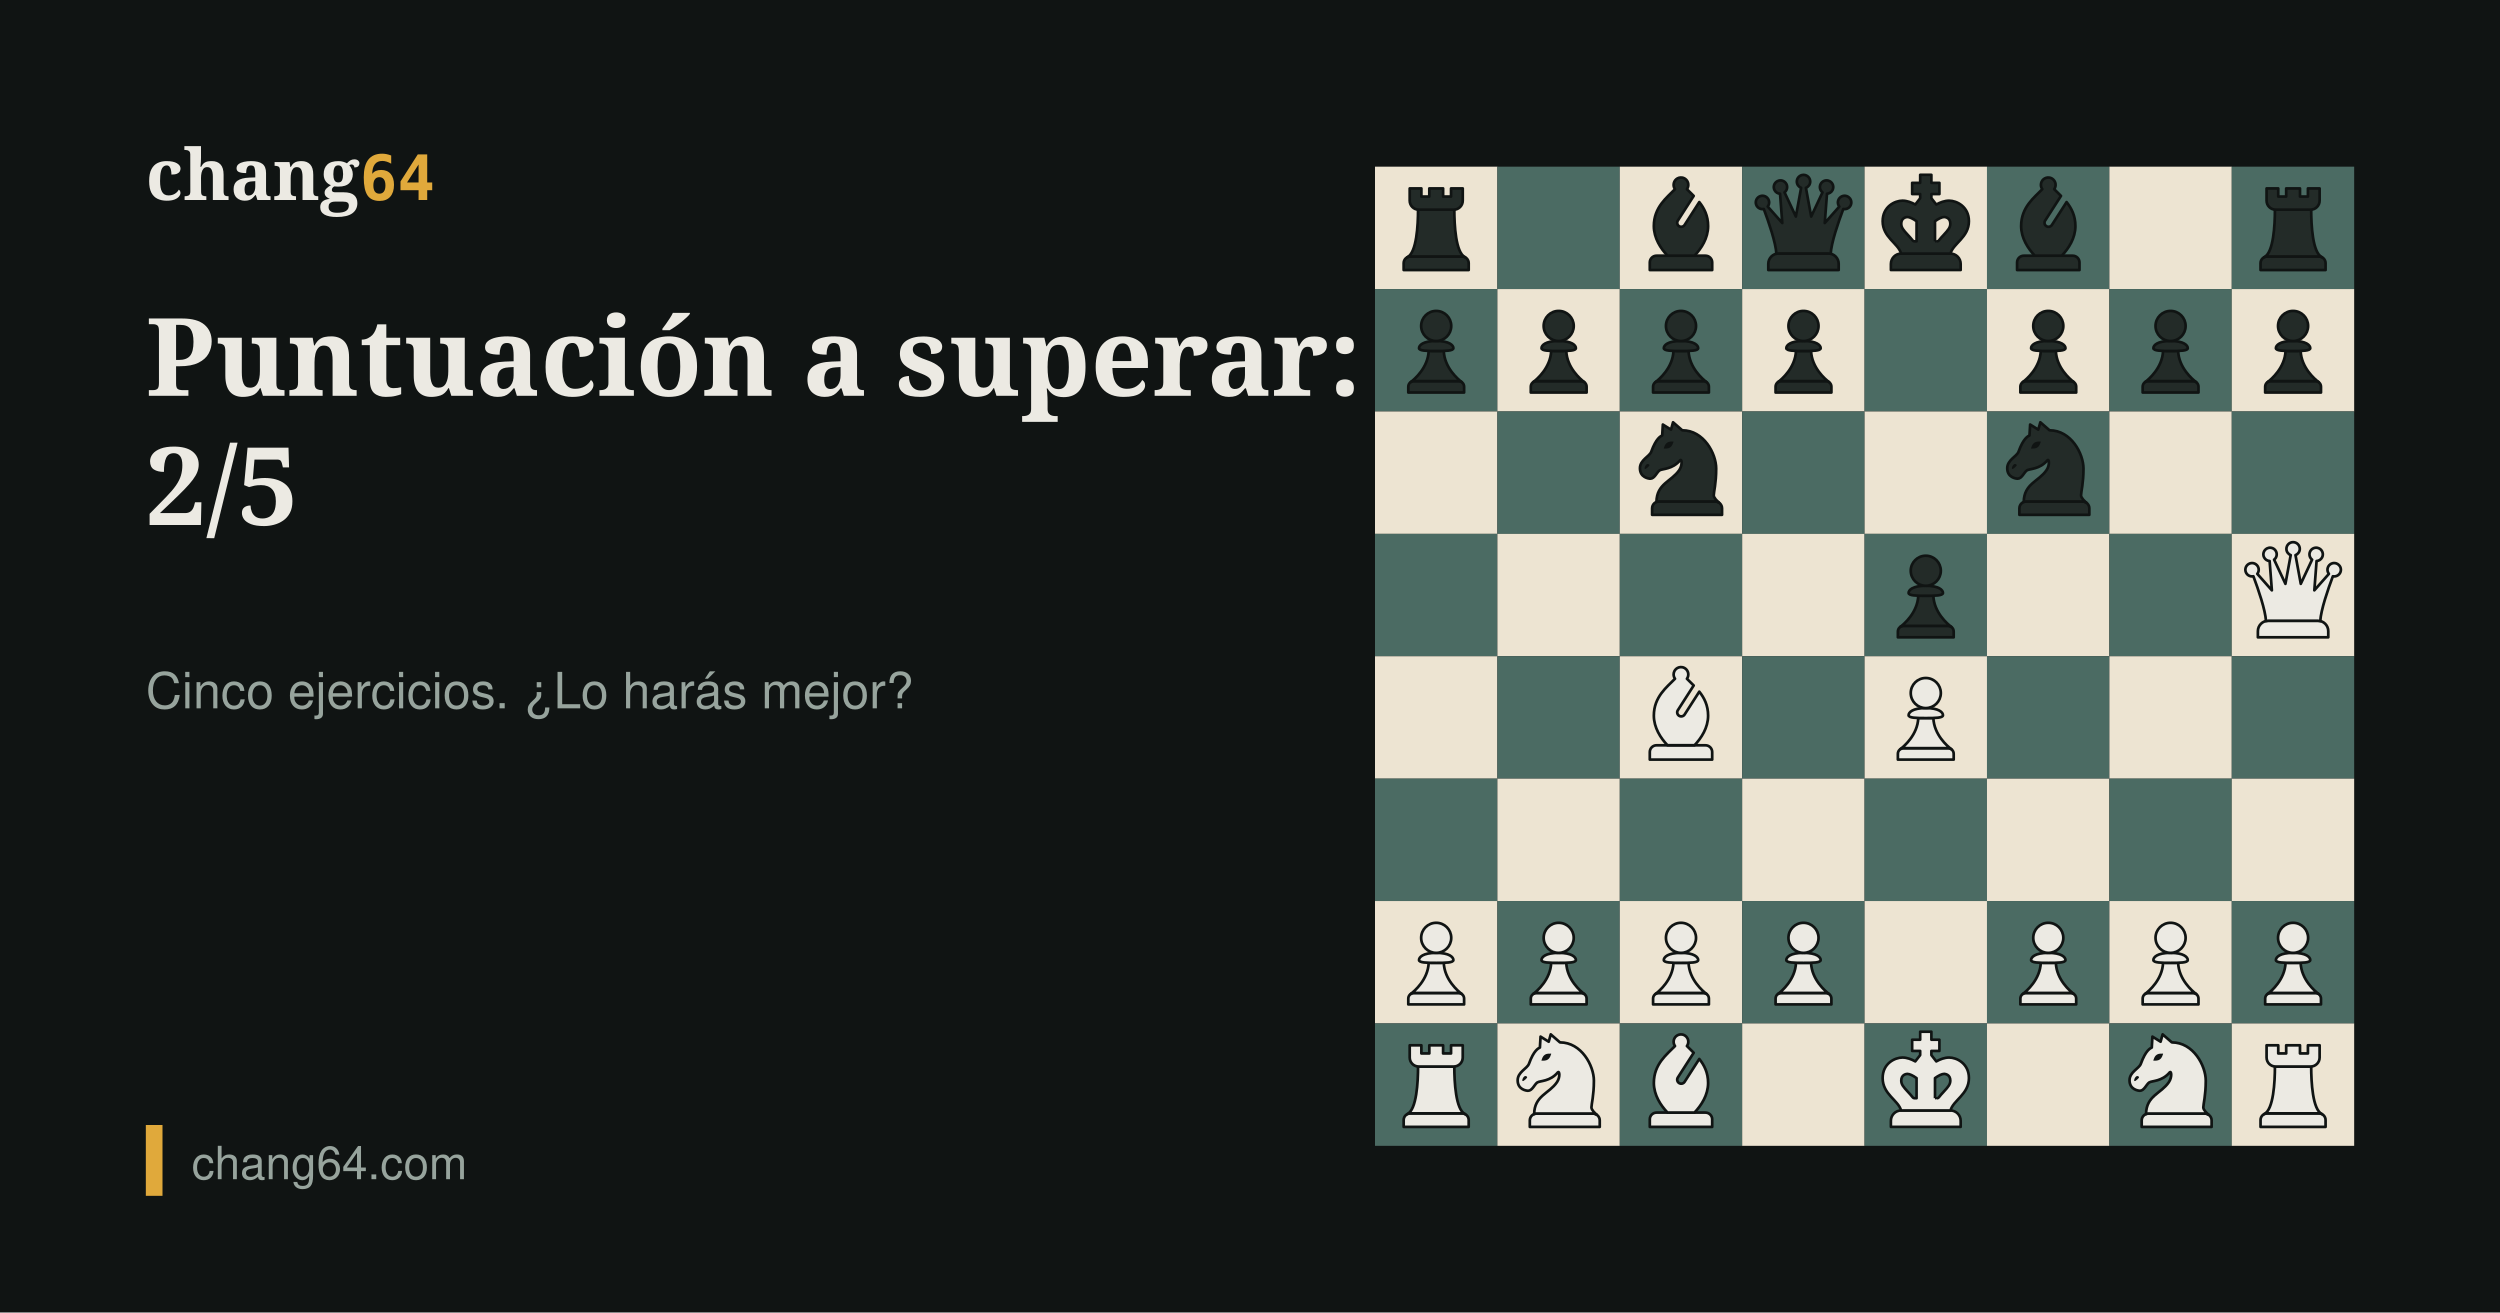
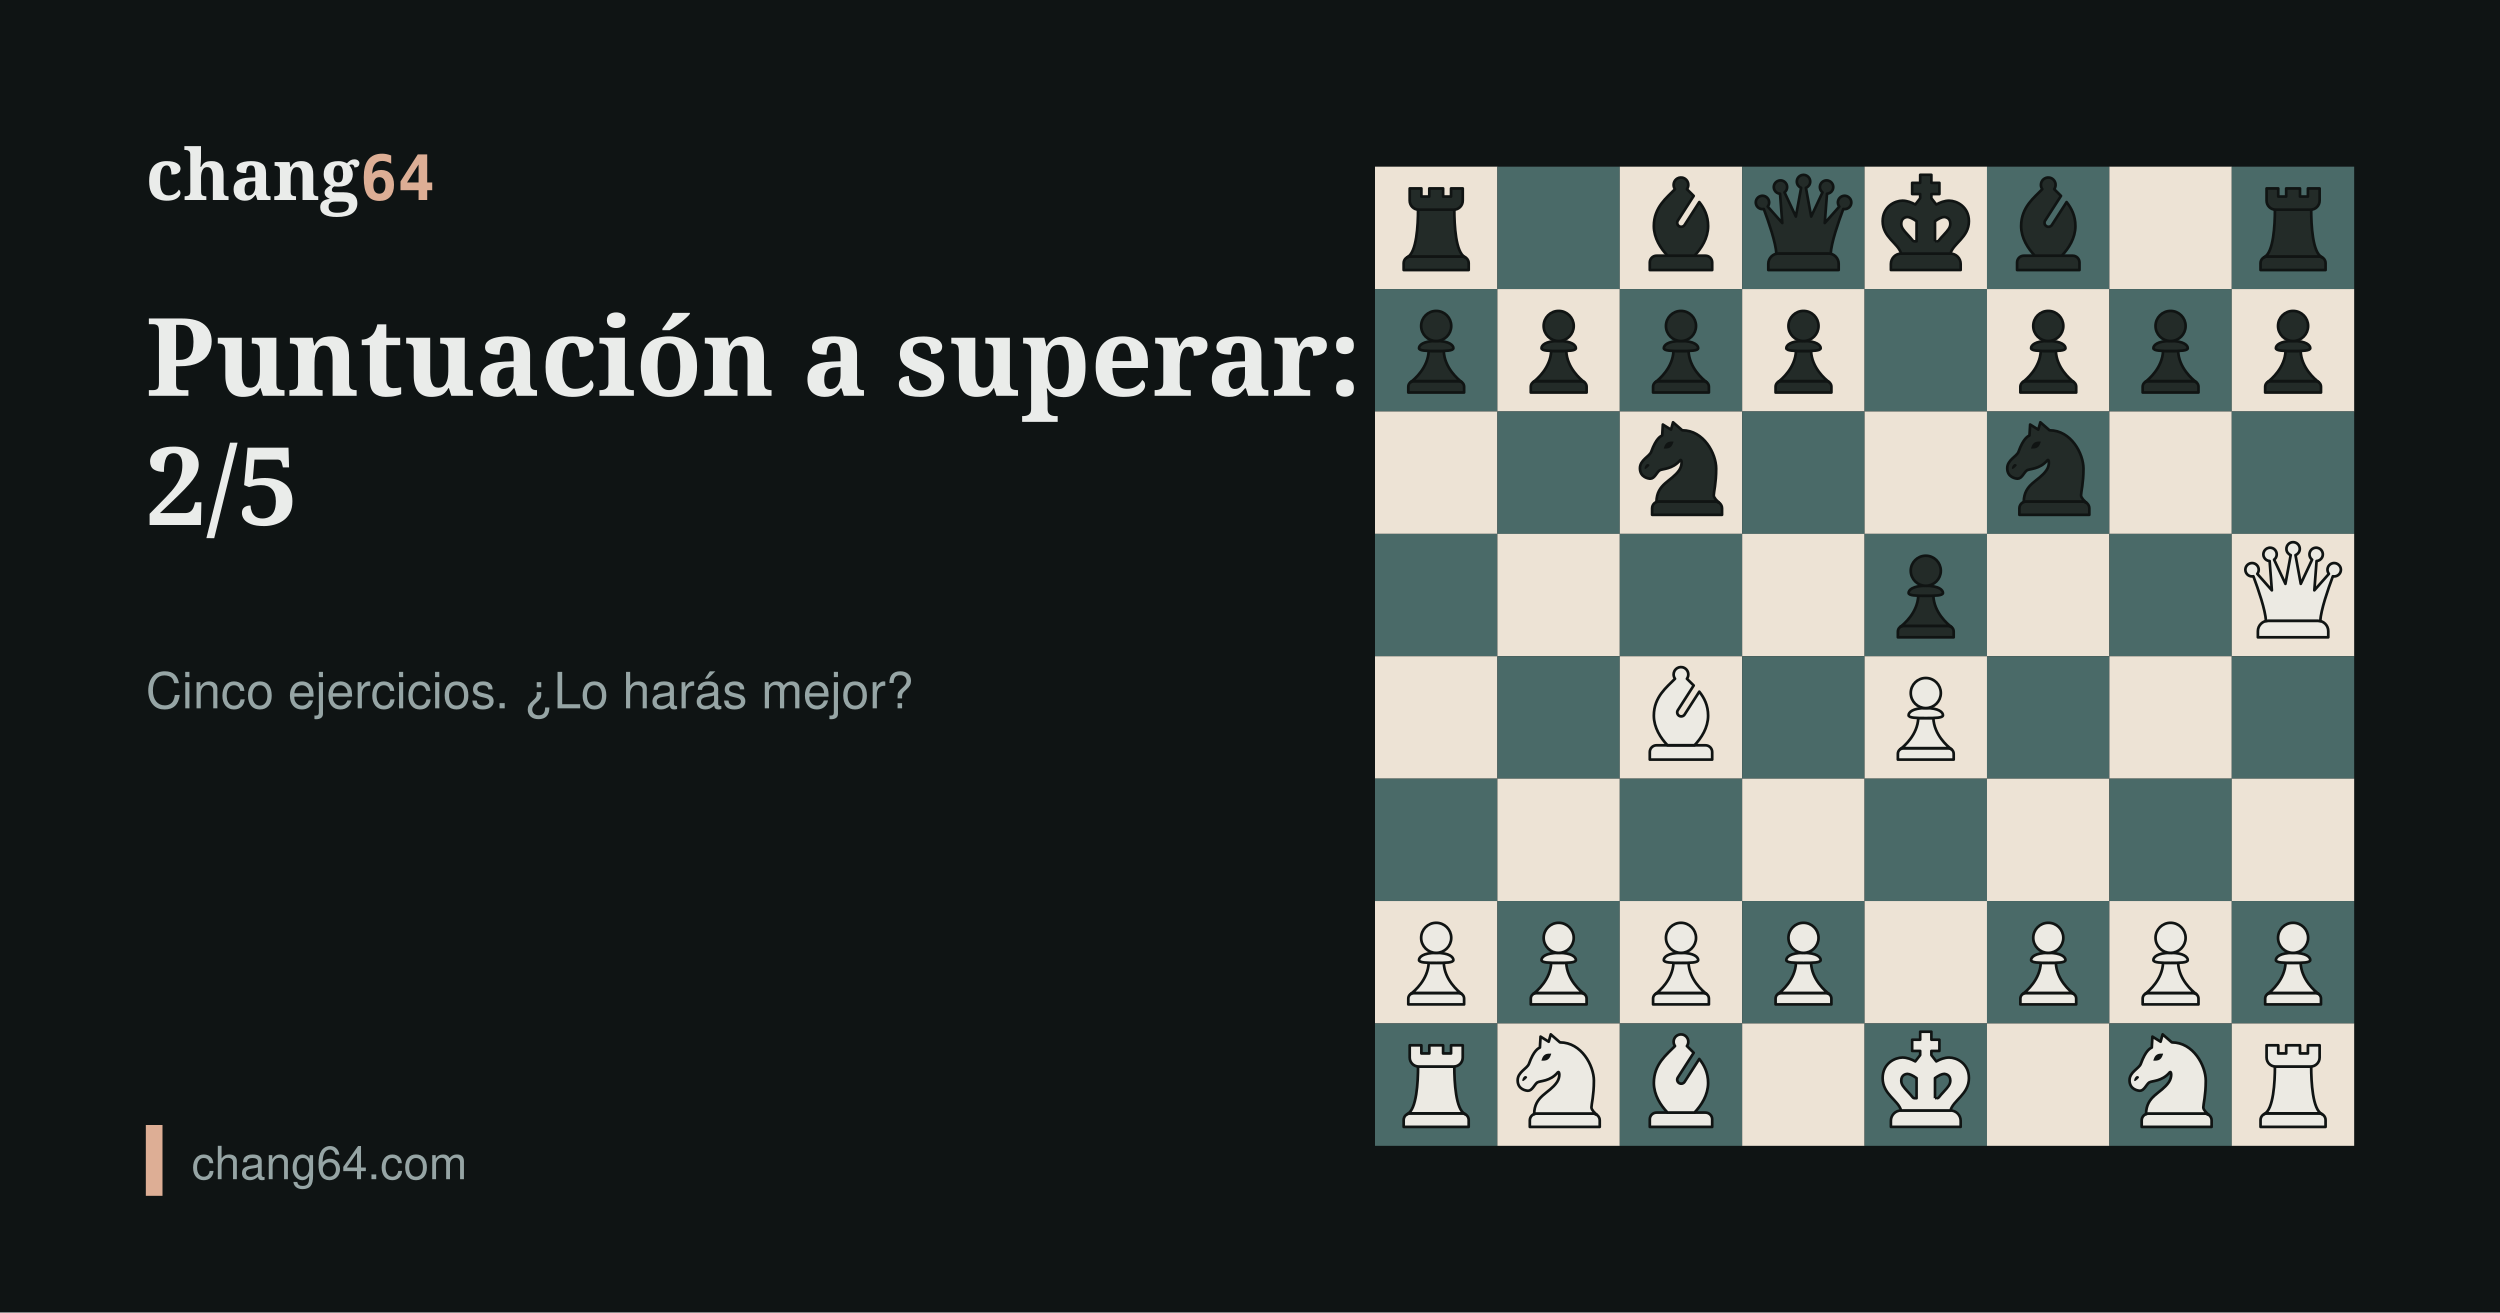
<svg xmlns="http://www.w3.org/2000/svg" width="1200" height="630" viewBox="0 0 1200 630">
-   <rect width="1200" height="630" fill="#101413" />
+   <rect width="1200" height="630" fill="#0F1414" />
  <g transform="translate(660,80)">
-     <rect x="0" y="0" width="58.75" height="58.75" fill="#EDE4D2" />
-     <rect x="58.75" y="0" width="58.75" height="58.75" fill="#4B6B63" />
-     <rect x="117.5" y="0" width="58.75" height="58.75" fill="#EDE4D2" />
-     <rect x="176.25" y="0" width="58.75" height="58.75" fill="#4B6B63" />
-     <rect x="235" y="0" width="58.75" height="58.75" fill="#EDE4D2" />
-     <rect x="293.75" y="0" width="58.75" height="58.75" fill="#4B6B63" />
-     <rect x="352.5" y="0" width="58.75" height="58.75" fill="#EDE4D2" />
-     <rect x="411.25" y="0" width="58.75" height="58.75" fill="#4B6B63" />
-     <rect x="0" y="58.75" width="58.75" height="58.75" fill="#4B6B63" />
-     <rect x="58.75" y="58.75" width="58.75" height="58.75" fill="#EDE4D2" />
-     <rect x="117.5" y="58.75" width="58.75" height="58.75" fill="#4B6B63" />
-     <rect x="176.25" y="58.75" width="58.75" height="58.75" fill="#EDE4D2" />
-     <rect x="235" y="58.75" width="58.75" height="58.75" fill="#4B6B63" />
-     <rect x="293.75" y="58.75" width="58.75" height="58.75" fill="#EDE4D2" />
-     <rect x="352.5" y="58.75" width="58.75" height="58.75" fill="#4B6B63" />
-     <rect x="411.25" y="58.75" width="58.75" height="58.75" fill="#EDE4D2" />
-     <rect x="0" y="117.5" width="58.75" height="58.75" fill="#EDE4D2" />
-     <rect x="58.75" y="117.5" width="58.75" height="58.75" fill="#4B6B63" />
-     <rect x="117.5" y="117.5" width="58.75" height="58.75" fill="#EDE4D2" />
-     <rect x="176.25" y="117.5" width="58.75" height="58.75" fill="#4B6B63" />
-     <rect x="235" y="117.5" width="58.75" height="58.75" fill="#EDE4D2" />
-     <rect x="293.75" y="117.5" width="58.75" height="58.75" fill="#4B6B63" />
-     <rect x="352.5" y="117.5" width="58.75" height="58.75" fill="#EDE4D2" />
-     <rect x="411.25" y="117.5" width="58.75" height="58.75" fill="#4B6B63" />
-     <rect x="0" y="176.25" width="58.75" height="58.75" fill="#4B6B63" />
-     <rect x="58.75" y="176.25" width="58.75" height="58.75" fill="#EDE4D2" />
-     <rect x="117.5" y="176.25" width="58.75" height="58.75" fill="#4B6B63" />
-     <rect x="176.25" y="176.25" width="58.75" height="58.75" fill="#EDE4D2" />
-     <rect x="235" y="176.25" width="58.75" height="58.75" fill="#4B6B63" />
-     <rect x="293.75" y="176.25" width="58.75" height="58.75" fill="#EDE4D2" />
-     <rect x="352.5" y="176.25" width="58.75" height="58.75" fill="#4B6B63" />
-     <rect x="411.25" y="176.25" width="58.75" height="58.75" fill="#EDE4D2" />
-     <rect x="0" y="235" width="58.75" height="58.75" fill="#EDE4D2" />
-     <rect x="58.75" y="235" width="58.75" height="58.75" fill="#4B6B63" />
-     <rect x="117.5" y="235" width="58.75" height="58.75" fill="#EDE4D2" />
-     <rect x="176.25" y="235" width="58.75" height="58.75" fill="#4B6B63" />
-     <rect x="235" y="235" width="58.75" height="58.75" fill="#EDE4D2" />
-     <rect x="293.75" y="235" width="58.75" height="58.75" fill="#4B6B63" />
-     <rect x="352.5" y="235" width="58.75" height="58.75" fill="#EDE4D2" />
-     <rect x="411.25" y="235" width="58.75" height="58.75" fill="#4B6B63" />
-     <rect x="0" y="293.75" width="58.75" height="58.75" fill="#4B6B63" />
-     <rect x="58.75" y="293.75" width="58.75" height="58.75" fill="#EDE4D2" />
-     <rect x="117.5" y="293.75" width="58.75" height="58.75" fill="#4B6B63" />
-     <rect x="176.25" y="293.75" width="58.75" height="58.75" fill="#EDE4D2" />
-     <rect x="235" y="293.75" width="58.75" height="58.75" fill="#4B6B63" />
-     <rect x="293.75" y="293.75" width="58.75" height="58.75" fill="#EDE4D2" />
-     <rect x="352.5" y="293.75" width="58.75" height="58.75" fill="#4B6B63" />
-     <rect x="411.25" y="293.75" width="58.75" height="58.75" fill="#EDE4D2" />
-     <rect x="0" y="352.5" width="58.75" height="58.75" fill="#EDE4D2" />
-     <rect x="58.75" y="352.5" width="58.75" height="58.75" fill="#4B6B63" />
-     <rect x="117.5" y="352.5" width="58.75" height="58.75" fill="#EDE4D2" />
-     <rect x="176.25" y="352.5" width="58.75" height="58.75" fill="#4B6B63" />
-     <rect x="235" y="352.5" width="58.75" height="58.75" fill="#EDE4D2" />
-     <rect x="293.75" y="352.5" width="58.75" height="58.75" fill="#4B6B63" />
-     <rect x="352.5" y="352.5" width="58.75" height="58.75" fill="#EDE4D2" />
-     <rect x="411.25" y="352.5" width="58.75" height="58.75" fill="#4B6B63" />
-     <rect x="0" y="411.25" width="58.75" height="58.75" fill="#4B6B63" />
-     <rect x="58.75" y="411.25" width="58.75" height="58.75" fill="#EDE4D2" />
-     <rect x="117.5" y="411.25" width="58.75" height="58.75" fill="#4B6B63" />
-     <rect x="176.25" y="411.25" width="58.75" height="58.75" fill="#EDE4D2" />
-     <rect x="235" y="411.25" width="58.75" height="58.75" fill="#4B6B63" />
-     <rect x="293.75" y="411.25" width="58.75" height="58.75" fill="#EDE4D2" />
-     <rect x="352.5" y="411.25" width="58.75" height="58.75" fill="#4B6B63" />
-     <rect x="411.25" y="411.25" width="58.75" height="58.75" fill="#EDE4D2" />
+     <rect x="0" y="0" width="58.75" height="58.75" fill="#EDE3D5" />
+     <rect x="58.75" y="0" width="58.75" height="58.75" fill="#4A6A68" />
+     <rect x="117.5" y="0" width="58.75" height="58.75" fill="#EDE3D5" />
+     <rect x="176.25" y="0" width="58.75" height="58.75" fill="#4A6A68" />
+     <rect x="235" y="0" width="58.75" height="58.75" fill="#EDE3D5" />
+     <rect x="293.75" y="0" width="58.75" height="58.75" fill="#4A6A68" />
+     <rect x="352.5" y="0" width="58.75" height="58.75" fill="#EDE3D5" />
+     <rect x="411.25" y="0" width="58.75" height="58.75" fill="#4A6A68" />
+     <rect x="0" y="58.75" width="58.75" height="58.75" fill="#4A6A68" />
+     <rect x="58.75" y="58.75" width="58.75" height="58.75" fill="#EDE3D5" />
+     <rect x="117.5" y="58.75" width="58.75" height="58.75" fill="#4A6A68" />
+     <rect x="176.25" y="58.75" width="58.75" height="58.75" fill="#EDE3D5" />
+     <rect x="235" y="58.75" width="58.75" height="58.75" fill="#4A6A68" />
+     <rect x="293.75" y="58.75" width="58.75" height="58.75" fill="#EDE3D5" />
+     <rect x="352.5" y="58.75" width="58.75" height="58.75" fill="#4A6A68" />
+     <rect x="411.25" y="58.75" width="58.75" height="58.75" fill="#EDE3D5" />
+     <rect x="0" y="117.5" width="58.75" height="58.75" fill="#EDE3D5" />
+     <rect x="58.75" y="117.5" width="58.75" height="58.75" fill="#4A6A68" />
+     <rect x="117.5" y="117.5" width="58.75" height="58.75" fill="#EDE3D5" />
+     <rect x="176.25" y="117.5" width="58.75" height="58.75" fill="#4A6A68" />
+     <rect x="235" y="117.5" width="58.75" height="58.75" fill="#EDE3D5" />
+     <rect x="293.75" y="117.5" width="58.75" height="58.75" fill="#4A6A68" />
+     <rect x="352.5" y="117.5" width="58.75" height="58.75" fill="#EDE3D5" />
+     <rect x="411.25" y="117.5" width="58.75" height="58.75" fill="#4A6A68" />
+     <rect x="0" y="176.25" width="58.75" height="58.75" fill="#4A6A68" />
+     <rect x="58.75" y="176.25" width="58.75" height="58.75" fill="#EDE3D5" />
+     <rect x="117.5" y="176.25" width="58.75" height="58.75" fill="#4A6A68" />
+     <rect x="176.25" y="176.25" width="58.75" height="58.75" fill="#EDE3D5" />
+     <rect x="235" y="176.25" width="58.75" height="58.75" fill="#4A6A68" />
+     <rect x="293.75" y="176.25" width="58.75" height="58.75" fill="#EDE3D5" />
+     <rect x="352.5" y="176.25" width="58.75" height="58.75" fill="#4A6A68" />
+     <rect x="411.25" y="176.25" width="58.75" height="58.75" fill="#EDE3D5" />
+     <rect x="0" y="235" width="58.75" height="58.75" fill="#EDE3D5" />
+     <rect x="58.75" y="235" width="58.75" height="58.75" fill="#4A6A68" />
+     <rect x="117.5" y="235" width="58.75" height="58.75" fill="#EDE3D5" />
+     <rect x="176.25" y="235" width="58.75" height="58.75" fill="#4A6A68" />
+     <rect x="235" y="235" width="58.75" height="58.75" fill="#EDE3D5" />
+     <rect x="293.75" y="235" width="58.75" height="58.75" fill="#4A6A68" />
+     <rect x="352.5" y="235" width="58.75" height="58.75" fill="#EDE3D5" />
+     <rect x="411.25" y="235" width="58.75" height="58.75" fill="#4A6A68" />
+     <rect x="0" y="293.75" width="58.75" height="58.75" fill="#4A6A68" />
+     <rect x="58.75" y="293.75" width="58.75" height="58.75" fill="#EDE3D5" />
+     <rect x="117.5" y="293.75" width="58.75" height="58.75" fill="#4A6A68" />
+     <rect x="176.25" y="293.75" width="58.75" height="58.75" fill="#EDE3D5" />
+     <rect x="235" y="293.75" width="58.75" height="58.75" fill="#4A6A68" />
+     <rect x="293.75" y="293.75" width="58.75" height="58.75" fill="#EDE3D5" />
+     <rect x="352.5" y="293.75" width="58.75" height="58.75" fill="#4A6A68" />
+     <rect x="411.25" y="293.75" width="58.75" height="58.75" fill="#EDE3D5" />
+     <rect x="0" y="352.5" width="58.75" height="58.75" fill="#EDE3D5" />
+     <rect x="58.75" y="352.5" width="58.75" height="58.75" fill="#4A6A68" />
+     <rect x="117.5" y="352.5" width="58.75" height="58.75" fill="#EDE3D5" />
+     <rect x="176.25" y="352.5" width="58.75" height="58.75" fill="#4A6A68" />
+     <rect x="235" y="352.5" width="58.75" height="58.75" fill="#EDE3D5" />
+     <rect x="293.75" y="352.5" width="58.75" height="58.75" fill="#4A6A68" />
+     <rect x="352.5" y="352.5" width="58.75" height="58.75" fill="#EDE3D5" />
+     <rect x="411.25" y="352.5" width="58.75" height="58.75" fill="#4A6A68" />
+     <rect x="0" y="411.25" width="58.75" height="58.75" fill="#4A6A68" />
+     <rect x="58.75" y="411.25" width="58.75" height="58.75" fill="#EDE3D5" />
+     <rect x="117.5" y="411.25" width="58.75" height="58.75" fill="#4A6A68" />
+     <rect x="176.25" y="411.25" width="58.75" height="58.75" fill="#EDE3D5" />
+     <rect x="235" y="411.25" width="58.75" height="58.75" fill="#4A6A68" />
+     <rect x="293.75" y="411.25" width="58.75" height="58.75" fill="#EDE3D5" />
+     <rect x="352.5" y="411.25" width="58.75" height="58.75" fill="#4A6A68" />
+     <rect x="411.25" y="411.25" width="58.75" height="58.75" fill="#EDE3D5" />
    <defs>
      <symbol id="pbr" viewBox="0 0 45 45">
        <path d="M12.99,33.03h19.01c1.35,0,2.45,1.1,2.45,2.45v2.52H10.54v-2.52c0-1.35,1.1-2.45,2.45-2.45Z" fill="#232b28" stroke="#101413" stroke-linecap="round" stroke-linejoin="round" />
        <path d="M29.17,15.8c-.07,0-.15.01-.23.01h-12.88c-.08,0-.15,0-.23-.01-.01,5.69-.51,15.85-3.95,17.49,0,0,0,0,0,0,.33-.17.71-.27,1.11-.27h19.01c.4,0,.78.1,1.11.27,0,0,0,0,0,0-3.45-1.65-3.94-11.8-3.95-17.49Z" fill="#232b28" stroke="#101413" stroke-linecap="round" stroke-linejoin="round" />
        <path d="M27.96,8v2.99h-2.92v-2.99h-5.07v2.99h-2.92v-2.99h-4.29v4.5c0,1.83,1.48,3.31,3.31,3.31h12.88c1.83,0,3.31-1.48,3.31-3.31v-4.5h-4.29Z" fill="#232b28" stroke="#101413" stroke-linecap="round" stroke-linejoin="round" />
      </symbol>
      <symbol id="pbb" viewBox="0 0 45 45">
        <path d="M13.5,32.74h18c1.36,0,2.47,1.11,2.47,2.47v2.79H11.03v-2.79c0-1.36,1.11-2.47,2.47-2.47Z" fill="#232b28" stroke="#101413" stroke-linecap="round" stroke-linejoin="round" stroke-width="1" />
        <path d="M27.46,32.74c2.5-2.65,5.01-6.42,5.01-10.9,0-3.8-1.45-6.58-3.24-8.82l-5.4,8.41c-.44.69-1.36.89-2.04.45h0c-.69-.44-.89-1.36-.45-2.04l5.83-9.09c-.88-.88-1.74-1.69-2.49-2.47.4-.56.6-1.27.47-2.04-.18-1.1-1.08-2.02-2.18-2.21-1.7-.29-3.18,1.01-3.18,2.66,0,.59.19,1.13.51,1.58-2.94,3.06-7.78,6.6-7.78,13.55,0,4.48,2.51,8.26,5.01,10.9h9.93Z" fill="#232b28" stroke="#101413" stroke-linecap="round" stroke-linejoin="round" stroke-width="1" />
      </symbol>
      <symbol id="pbq" viewBox="0 0 45 45">
        <path d="M31.62,31.91H13.38c-2.1,0-3.82,1.72-3.82,3.82v2.27h25.88v-2.27c0-2.11-1.71-3.82-3.82-3.82Z" fill="#232b28" stroke="#101413" stroke-linecap="round" stroke-linejoin="round" />
        <path d="M39.59,11.71c-.8-1.1-2.33-1.34-3.43-.54s-1.34,2.33-.54,3.43c.02.02.04.04.05.07l-5.35,6.05.82-10.77c.83-.06,1.62-.53,2.03-1.33.62-1.21.14-2.69-1.07-3.3-.19-.1-.39-.16-.58-.21h0s0,0,0,0c-1.07-.24-2.2.26-2.72,1.28-.55,1.07-.23,2.35.69,3.06l-4.16,8.89-1.94-10.57c.93-.35,1.58-1.25,1.58-2.29,0-1.36-1.1-2.46-2.46-2.46h0c-1.36,0-2.46,1.1-2.46,2.46,0,1.05.66,1.94,1.58,2.29l-1.94,10.57-4.16-8.89c.92-.71,1.23-1.99.69-3.06-.52-1.02-1.65-1.52-2.72-1.28h0s0,0,0,0c-.2.04-.39.11-.58.21-1.21.62-1.69,2.1-1.07,3.3.41.8,1.19,1.28,2.03,1.33l.82,10.77-5.35-6.05s.04-.04.05-.07c.8-1.1.55-2.63-.54-3.43s-2.63-.55-3.43.54c-.8,1.1-.55,2.63.54,3.43.58.42,1.29.55,1.94.42,1.81,4.84,4.41,12.39,4.63,16.46.28-.06.56-.1.86-.1h18.24c.3,0,.58.04.86.1.22-4.07,2.81-11.61,4.63-16.46.65.13,1.36,0,1.94-.42,1.1-.8,1.34-2.33.54-3.43Z" fill="#232b28" stroke="#101413" stroke-linecap="round" stroke-linejoin="round" />
      </symbol>
      <symbol id="pbk" viewBox="0 0 45 45">
        <path d="M31.54,31.96H13.46c-2.08,0-3.79,1.7-3.79,3.79v2.25h25.66v-2.25c0-2.09-1.7-3.79-3.79-3.79Z" fill="#232b28" stroke="#101413" stroke-linecap="round" stroke-linejoin="round" stroke-width=".98" />
        <path d="M31.08,12.5c-1.67,0-3.32.64-4.72,1.42l-1.8-2.32v-1.53h2.95v-4.12h-2.95v-2.95h-4.12v2.95h-2.95v4.12h2.95v1.53l-1.8,2.32c-1.4-.78-3.05-1.42-4.72-1.42-2.74,0-7.28,2.13-7.28,7.55,0,5.98,5.8,8.15,6.78,11.92.01,0,.03,0,.04,0h18.08s.03,0,.04,0c.97-3.77,6.78-5.94,6.78-11.92,0-5.41-4.54-7.55-7.28-7.55ZM29.1,25.07c-.58.62-1.23,1.31-1.82,2.09-.14.18-.35.29-.58.29-.35,0-.84,0-.81,0v-7.39c1.3-.96,2.57-1.55,3.39-1.56.42.03,2.24.27,2.24,2.46,0,1.37-.74,2.3-2.42,4.1ZM13.48,20.97c0-2.19,1.82-2.44,2.24-2.46.82.01,2.09.6,3.39,1.56v7.39s-.46,0-.81,0c-.23,0-.44-.11-.58-.29-.59-.77-1.24-1.46-1.82-2.09-1.68-1.8-2.42-2.73-2.42-4.1Z" fill="#232b28" stroke="#101413" stroke-linecap="round" stroke-linejoin="round" stroke-width=".98" />
      </symbol>
      <symbol id="pbp" viewBox="0 0 45 45">
        <path d="M14.31,33.79h16.38c1.14,0,2.07.93,2.07,2.07v2.14H12.24v-2.14c0-1.14.93-2.07,2.07-2.07Z" fill="#232b28" stroke="#101413" stroke-linecap="round" stroke-linejoin="round" />
        <path d="M31.85,34.14c-1.31-1.01-6.34-5.24-6.57-11.44-.84.03-1.78.03-2.77.03s-1.94,0-2.77-.03c-.24,6.2-5.26,10.43-6.57,11.44,0,0,0,0,0,0,.33-.22.73-.35,1.16-.35h16.38c.43,0,.83.13,1.16.35,0,0,0,0,0,0Z" fill="#232b28" stroke="#101413" stroke-linecap="round" stroke-linejoin="round" />
        <path d="M28.82,21.68c0,1.02-2.83,1.05-6.32,1.05s-6.32-.04-6.32-1.05,1.41-2.63,6.32-2.63,6.32,1.61,6.32,2.63Z" fill="#232b28" stroke="#101413" stroke-linecap="round" stroke-linejoin="round" />
        <circle cx="22.5" cy="13.53" r="5.53" fill="#232b28" stroke="#101413" stroke-linecap="round" stroke-linejoin="round" />
      </symbol>
      <symbol id="pbn" viewBox="0 0 45 45">
        <path d="M14.4,33.1h20.67c1.39,0,2.52,1.13,2.52,2.52v2.38H11.88v-2.38c0-1.39,1.13-2.52,2.52-2.52Z" fill="#232b28" stroke="#101413" stroke-linecap="round" stroke-linejoin="round" stroke-width="1" />
        <path d="M14.65,21.66c.97-.66,4.68-.28,7.56-3.75.52-.62.98,1.68-.34,3.64-2.86,4.23-8.3,4.94-8.39,11.72.29-.11.6-.18.92-.18h20.67c.52,0,1,.16,1.4.42-.55-.46-1.93-1.71-1.93-2.68,0-1.21.9-4.35.9-9.83s-4.54-14.07-12.47-14.07l-3.39-2.95-.75,2.7-3-1.87s-.15,2.38-.24,4.01c-.54.3-2.22.96-4.03,5.99-.63,1.75-4.15,3-4.15,6.07,0,3.41,3.21,3.83,3.82,3.83,1.57,0,2.36-2.34,3.42-3.06Z" fill="#232b28" stroke="#101413" stroke-linecap="round" stroke-linejoin="round" stroke-width="1" />
        <path d="M18.54,13.2c.9-.63.98-1.58,1.21-2.02.03-.06-.02-.12-.08-.12-.49.06-1.4-.18-2.31.45-.9.64-.98,1.58-1.2,2.02-.03.06.02.12.08.12.49-.06,1.4.18,2.3-.45Z" fill="#101413" />
        <path d="M10.24,20.58c-.46.42-.86.73-1.07.5s.14-1.16.6-1.57.87-.16,1.08.07-.15.59-.61,1.01Z" fill="#101413" />
      </symbol>
      <symbol id="pwq" viewBox="0 0 45 45">
        <path d="M31.62,31.91H13.38c-2.1,0-3.82,1.72-3.82,3.82v2.27h25.88v-2.27c0-2.11-1.71-3.82-3.82-3.82Z" fill="#eceae3" stroke="#101413" stroke-linecap="round" stroke-linejoin="round" />
        <path d="M39.59,11.71c-.8-1.1-2.33-1.34-3.43-.54s-1.34,2.33-.54,3.43c.02.02.04.04.05.07l-5.35,6.05.82-10.77c.83-.06,1.62-.53,2.03-1.33.62-1.21.14-2.69-1.07-3.3-.19-.1-.39-.16-.58-.21h0s0,0,0,0c-1.07-.24-2.2.26-2.72,1.28-.55,1.07-.23,2.35.69,3.06l-4.16,8.89-1.94-10.57c.93-.35,1.58-1.25,1.58-2.29,0-1.36-1.1-2.46-2.46-2.46h0c-1.36,0-2.46,1.1-2.46,2.46,0,1.05.66,1.94,1.58,2.29l-1.94,10.57-4.16-8.89c.92-.71,1.23-1.99.69-3.06-.52-1.02-1.65-1.52-2.72-1.28h0s0,0,0,0c-.2.04-.39.11-.58.21-1.21.62-1.69,2.1-1.07,3.3.41.8,1.19,1.28,2.03,1.33l.82,10.77-5.35-6.05s.04-.04.05-.07c.8-1.1.55-2.63-.54-3.43s-2.63-.55-3.43.54c-.8,1.1-.55,2.63.54,3.43.58.42,1.29.55,1.94.42,1.81,4.84,4.41,12.39,4.63,16.46.28-.06.56-.1.86-.1h18.24c.3,0,.58.04.86.1.22-4.07,2.81-11.61,4.63-16.46.65.13,1.36,0,1.94-.42,1.1-.8,1.34-2.33.54-3.43Z" fill="#eceae3" stroke="#101413" stroke-linecap="round" stroke-linejoin="round" />
      </symbol>
      <symbol id="pwb" viewBox="0 0 45 45">
        <path d="M13.5,32.74h18c1.36,0,2.47,1.11,2.47,2.47v2.79H11.03v-2.79c0-1.36,1.11-2.47,2.47-2.47Z" fill="#eceae3" stroke="#101413" stroke-linecap="round" stroke-linejoin="round" stroke-width="1" />
        <path d="M27.46,32.74c2.5-2.65,5.01-6.42,5.01-10.9,0-3.8-1.45-6.58-3.24-8.82l-5.4,8.41c-.44.69-1.36.89-2.04.45h0c-.69-.44-.89-1.36-.45-2.04l5.83-9.09c-.88-.88-1.74-1.69-2.49-2.47.4-.56.6-1.27.47-2.04-.18-1.1-1.08-2.02-2.18-2.21-1.7-.29-3.18,1.01-3.18,2.66,0,.59.19,1.13.51,1.58-2.94,3.06-7.78,6.6-7.78,13.55,0,4.48,2.51,8.26,5.01,10.9h9.93Z" fill="#eceae3" stroke="#101413" stroke-linecap="round" stroke-linejoin="round" stroke-width="1" />
      </symbol>
      <symbol id="pwp" viewBox="0 0 45 45">
        <path d="M14.31,33.79h16.38c1.14,0,2.07.93,2.07,2.07v2.14H12.24v-2.14c0-1.14.93-2.07,2.07-2.07Z" fill="#eceae3" stroke="#101413" stroke-linecap="round" stroke-linejoin="round" />
        <path d="M31.85,34.14c-1.31-1.01-6.34-5.24-6.57-11.44-.84.03-1.78.03-2.77.03s-1.94,0-2.77-.03c-.24,6.2-5.26,10.43-6.57,11.44,0,0,0,0,0,0,.33-.22.73-.35,1.16-.35h16.38c.43,0,.83.13,1.16.35,0,0,0,0,0,0Z" fill="#eceae3" stroke="#101413" stroke-linecap="round" stroke-linejoin="round" />
        <path d="M28.82,21.68c0,1.02-2.83,1.05-6.32,1.05s-6.32-.04-6.32-1.05,1.41-2.63,6.32-2.63,6.32,1.61,6.32,2.63Z" fill="#eceae3" stroke="#101413" stroke-linecap="round" stroke-linejoin="round" />
        <circle cx="22.5" cy="13.53" r="5.53" fill="#eceae3" stroke="#101413" stroke-linecap="round" stroke-linejoin="round" />
      </symbol>
      <symbol id="pwr" viewBox="0 0 45 45">
        <path d="M12.99,33.03h19.01c1.35,0,2.45,1.1,2.45,2.45v2.52H10.54v-2.52c0-1.35,1.1-2.45,2.45-2.45Z" fill="#eceae3" stroke="#101413" stroke-linecap="round" stroke-linejoin="round" />
        <path d="M29.17,15.8c-.07,0-.15.01-.23.01h-12.88c-.08,0-.15,0-.23-.01-.01,5.69-.51,15.85-3.95,17.49,0,0,0,0,0,0,.33-.17.71-.27,1.11-.27h19.01c.4,0,.78.1,1.11.27,0,0,0,0,0,0-3.45-1.65-3.94-11.8-3.95-17.49Z" fill="#eceae3" stroke="#101413" stroke-linecap="round" stroke-linejoin="round" />
        <path d="M27.96,8v2.99h-2.92v-2.99h-5.07v2.99h-2.92v-2.99h-4.29v4.5c0,1.83,1.48,3.31,3.31,3.31h12.88c1.83,0,3.31-1.48,3.31-3.31v-4.5h-4.29Z" fill="#eceae3" stroke="#101413" stroke-linecap="round" stroke-linejoin="round" />
      </symbol>
      <symbol id="pwn" viewBox="0 0 45 45">
        <path d="M14.4,33.1h20.67c1.39,0,2.52,1.13,2.52,2.52v2.38H11.88v-2.38c0-1.39,1.13-2.52,2.52-2.52Z" fill="#eceae3" stroke="#101413" stroke-linecap="round" stroke-linejoin="round" stroke-width="1" />
        <path d="M14.65,21.66c.97-.66,4.68-.28,7.56-3.75.52-.62.98,1.68-.34,3.64-2.86,4.23-8.3,4.94-8.39,11.72.29-.11.6-.18.92-.18h20.67c.52,0,1,.16,1.4.42-.55-.46-1.93-1.71-1.93-2.68,0-1.21.9-4.35.9-9.83s-4.54-14.07-12.47-14.07l-3.39-2.95-.75,2.7-3-1.87s-.15,2.38-.24,4.01c-.54.3-2.22.96-4.03,5.99-.63,1.75-4.15,3-4.15,6.07,0,3.41,3.21,3.83,3.82,3.83,1.57,0,2.36-2.34,3.42-3.06Z" fill="#eceae3" stroke="#101413" stroke-linecap="round" stroke-linejoin="round" stroke-width="1" />
        <path d="M18.54,13.2c.9-.63.98-1.58,1.21-2.02.03-.06-.02-.12-.08-.12-.49.06-1.4-.18-2.31.45-.9.64-.98,1.58-1.2,2.02-.03.06.02.12.08.12.49-.06,1.4.18,2.3-.45Z" fill="#101413" />
        <path d="M10.24,20.58c-.46.42-.86.73-1.07.5s.14-1.16.6-1.57.87-.16,1.08.07-.15.59-.61,1.01Z" fill="#101413" />
      </symbol>
      <symbol id="pwk" viewBox="0 0 45 45">
        <path d="M31.54,31.96H13.46c-2.08,0-3.79,1.7-3.79,3.79v2.25h25.66v-2.25c0-2.09-1.7-3.79-3.79-3.79Z" fill="#eceae3" stroke="#101413" stroke-linecap="round" stroke-linejoin="round" stroke-width=".98" />
        <path d="M31.08,12.5c-1.67,0-3.32.64-4.72,1.42l-1.8-2.32v-1.53h2.95v-4.12h-2.95v-2.95h-4.12v2.95h-2.95v4.12h2.95v1.53l-1.8,2.32c-1.4-.78-3.05-1.42-4.72-1.42-2.74,0-7.28,2.13-7.28,7.55,0,5.98,5.8,8.15,6.78,11.92.01,0,.03,0,.04,0h18.08s.03,0,.04,0c.97-3.77,6.78-5.94,6.78-11.92,0-5.41-4.54-7.55-7.28-7.55ZM29.1,25.07c-.58.62-1.23,1.31-1.82,2.09-.14.18-.35.29-.58.29-.35,0-.84,0-.81,0v-7.39c1.3-.96,2.57-1.55,3.39-1.56.42.03,2.24.27,2.24,2.46,0,1.37-.74,2.3-2.42,4.1ZM13.48,20.97c0-2.19,1.82-2.44,2.24-2.46.82.01,2.09.6,3.39,1.56v7.39s-.46,0-.81,0c-.23,0-.44-.11-.58-.29-.59-.77-1.24-1.46-1.82-2.09-1.68-1.8-2.42-2.73-2.42-4.1Z" fill="#eceae3" stroke="#101413" stroke-linecap="round" stroke-linejoin="round" stroke-width=".98" />
      </symbol>
    </defs>
    <use href="#pbr" x="0.0" y="0.0" width="58.75" height="58.75" />
    <use href="#pbb" x="117.5" y="0.0" width="58.75" height="58.75" />
    <use href="#pbq" x="176.3" y="0.0" width="58.75" height="58.75" />
    <use href="#pbk" x="235.0" y="0.0" width="58.75" height="58.75" />
    <use href="#pbb" x="293.8" y="0.0" width="58.75" height="58.75" />
    <use href="#pbr" x="411.3" y="0.0" width="58.75" height="58.75" />
    <use href="#pbp" x="0.0" y="58.8" width="58.75" height="58.75" />
    <use href="#pbp" x="58.8" y="58.8" width="58.75" height="58.75" />
    <use href="#pbp" x="117.5" y="58.8" width="58.75" height="58.75" />
    <use href="#pbp" x="176.3" y="58.8" width="58.75" height="58.75" />
    <use href="#pbp" x="293.8" y="58.8" width="58.75" height="58.75" />
    <use href="#pbp" x="352.5" y="58.8" width="58.75" height="58.75" />
    <use href="#pbp" x="411.3" y="58.8" width="58.75" height="58.75" />
    <use href="#pbn" x="117.5" y="117.5" width="58.75" height="58.75" />
    <use href="#pbn" x="293.8" y="117.5" width="58.75" height="58.75" />
    <use href="#pbp" x="235.0" y="176.3" width="58.75" height="58.75" />
    <use href="#pwq" x="411.3" y="176.3" width="58.75" height="58.75" />
    <use href="#pwb" x="117.5" y="235.0" width="58.75" height="58.75" />
    <use href="#pwp" x="235.0" y="235.0" width="58.75" height="58.75" />
    <use href="#pwp" x="0.0" y="352.5" width="58.75" height="58.75" />
    <use href="#pwp" x="58.8" y="352.5" width="58.75" height="58.75" />
    <use href="#pwp" x="117.5" y="352.5" width="58.75" height="58.75" />
    <use href="#pwp" x="176.3" y="352.5" width="58.75" height="58.75" />
    <use href="#pwp" x="293.8" y="352.5" width="58.75" height="58.75" />
    <use href="#pwp" x="352.5" y="352.5" width="58.75" height="58.75" />
    <use href="#pwp" x="411.3" y="352.5" width="58.75" height="58.75" />
    <use href="#pwr" x="0.0" y="411.3" width="58.75" height="58.75" />
    <use href="#pwn" x="58.8" y="411.3" width="58.75" height="58.75" />
    <use href="#pwb" x="117.5" y="411.3" width="58.75" height="58.75" />
    <use href="#pwk" x="235.0" y="411.3" width="58.75" height="58.75" />
    <use href="#pwn" x="352.5" y="411.3" width="58.75" height="58.75" />
    <use href="#pwr" x="411.3" y="411.3" width="58.75" height="58.75" />
  </g>
-   <text x="70" y="190" font-family="Georgia,serif" font-size="52" font-weight="600" fill="#ECEAE3">Puntuación a superar:</text>
-   <text x="70" y="252" font-family="Georgia,serif" font-size="52" font-weight="600" fill="#ECEAE3">2/5</text>
-   <text x="70" y="340" font-family="Helvetica,Arial,sans-serif" font-size="24" fill="#97A49D">Cinco ejercicios. ¿Lo harás mejor?</text>
-   <text x="70" y="96" font-family="Georgia,serif" font-size="34" font-weight="600" fill="#ECEAE3">chang<tspan fill="#E0A93B" font-family="monospace" font-size="30">64</tspan>
+   <text x="70" y="190" font-family="Georgia,serif" font-size="52" font-weight="600" fill="#EAECEA">Puntuación a superar:</text>
+   <text x="70" y="252" font-family="Georgia,serif" font-size="52" font-weight="600" fill="#EAECEA">2/5</text>
+   <text x="70" y="340" font-family="Helvetica,Arial,sans-serif" font-size="24" fill="#96A5A5">Cinco ejercicios. ¿Lo harás mejor?</text>
+   <text x="70" y="96" font-family="Georgia,serif" font-size="34" font-weight="600" fill="#EAECEA">chang<tspan fill="#DDAE95" font-family="monospace" font-size="30">64</tspan>
  </text>
-   <rect x="70" y="540" width="8" height="34" fill="#E0A93B" />
-   <text x="92" y="566" font-family="Helvetica,Arial,sans-serif" font-size="22" fill="#97A49D">chang64.com</text>
+   <rect x="70" y="540" width="8" height="34" fill="#DDAE95" />
+   <text x="92" y="566" font-family="Helvetica,Arial,sans-serif" font-size="22" fill="#96A5A5">chang64.com</text>
</svg>
